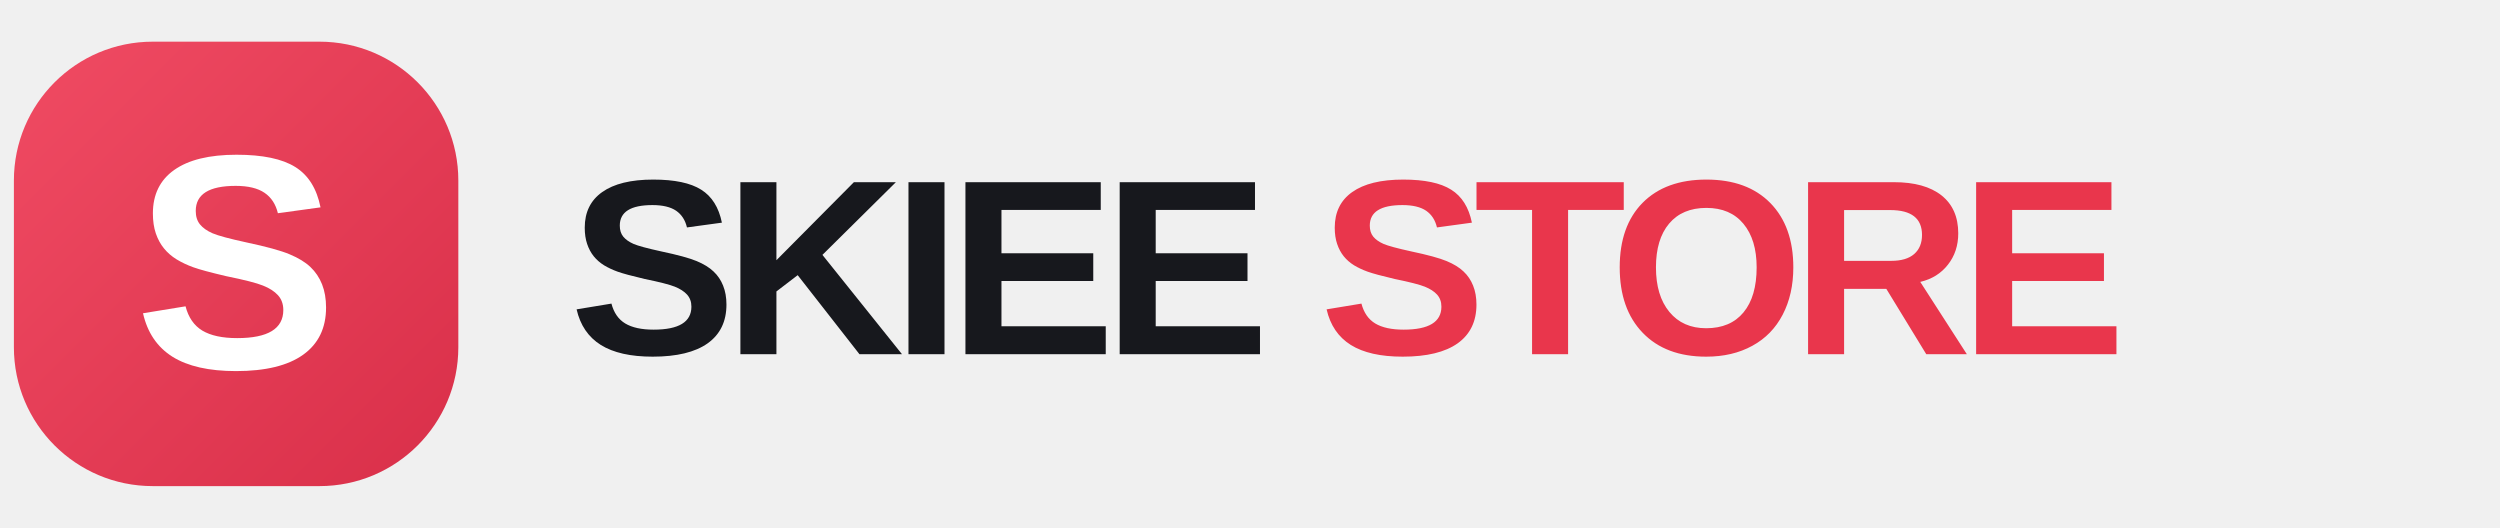
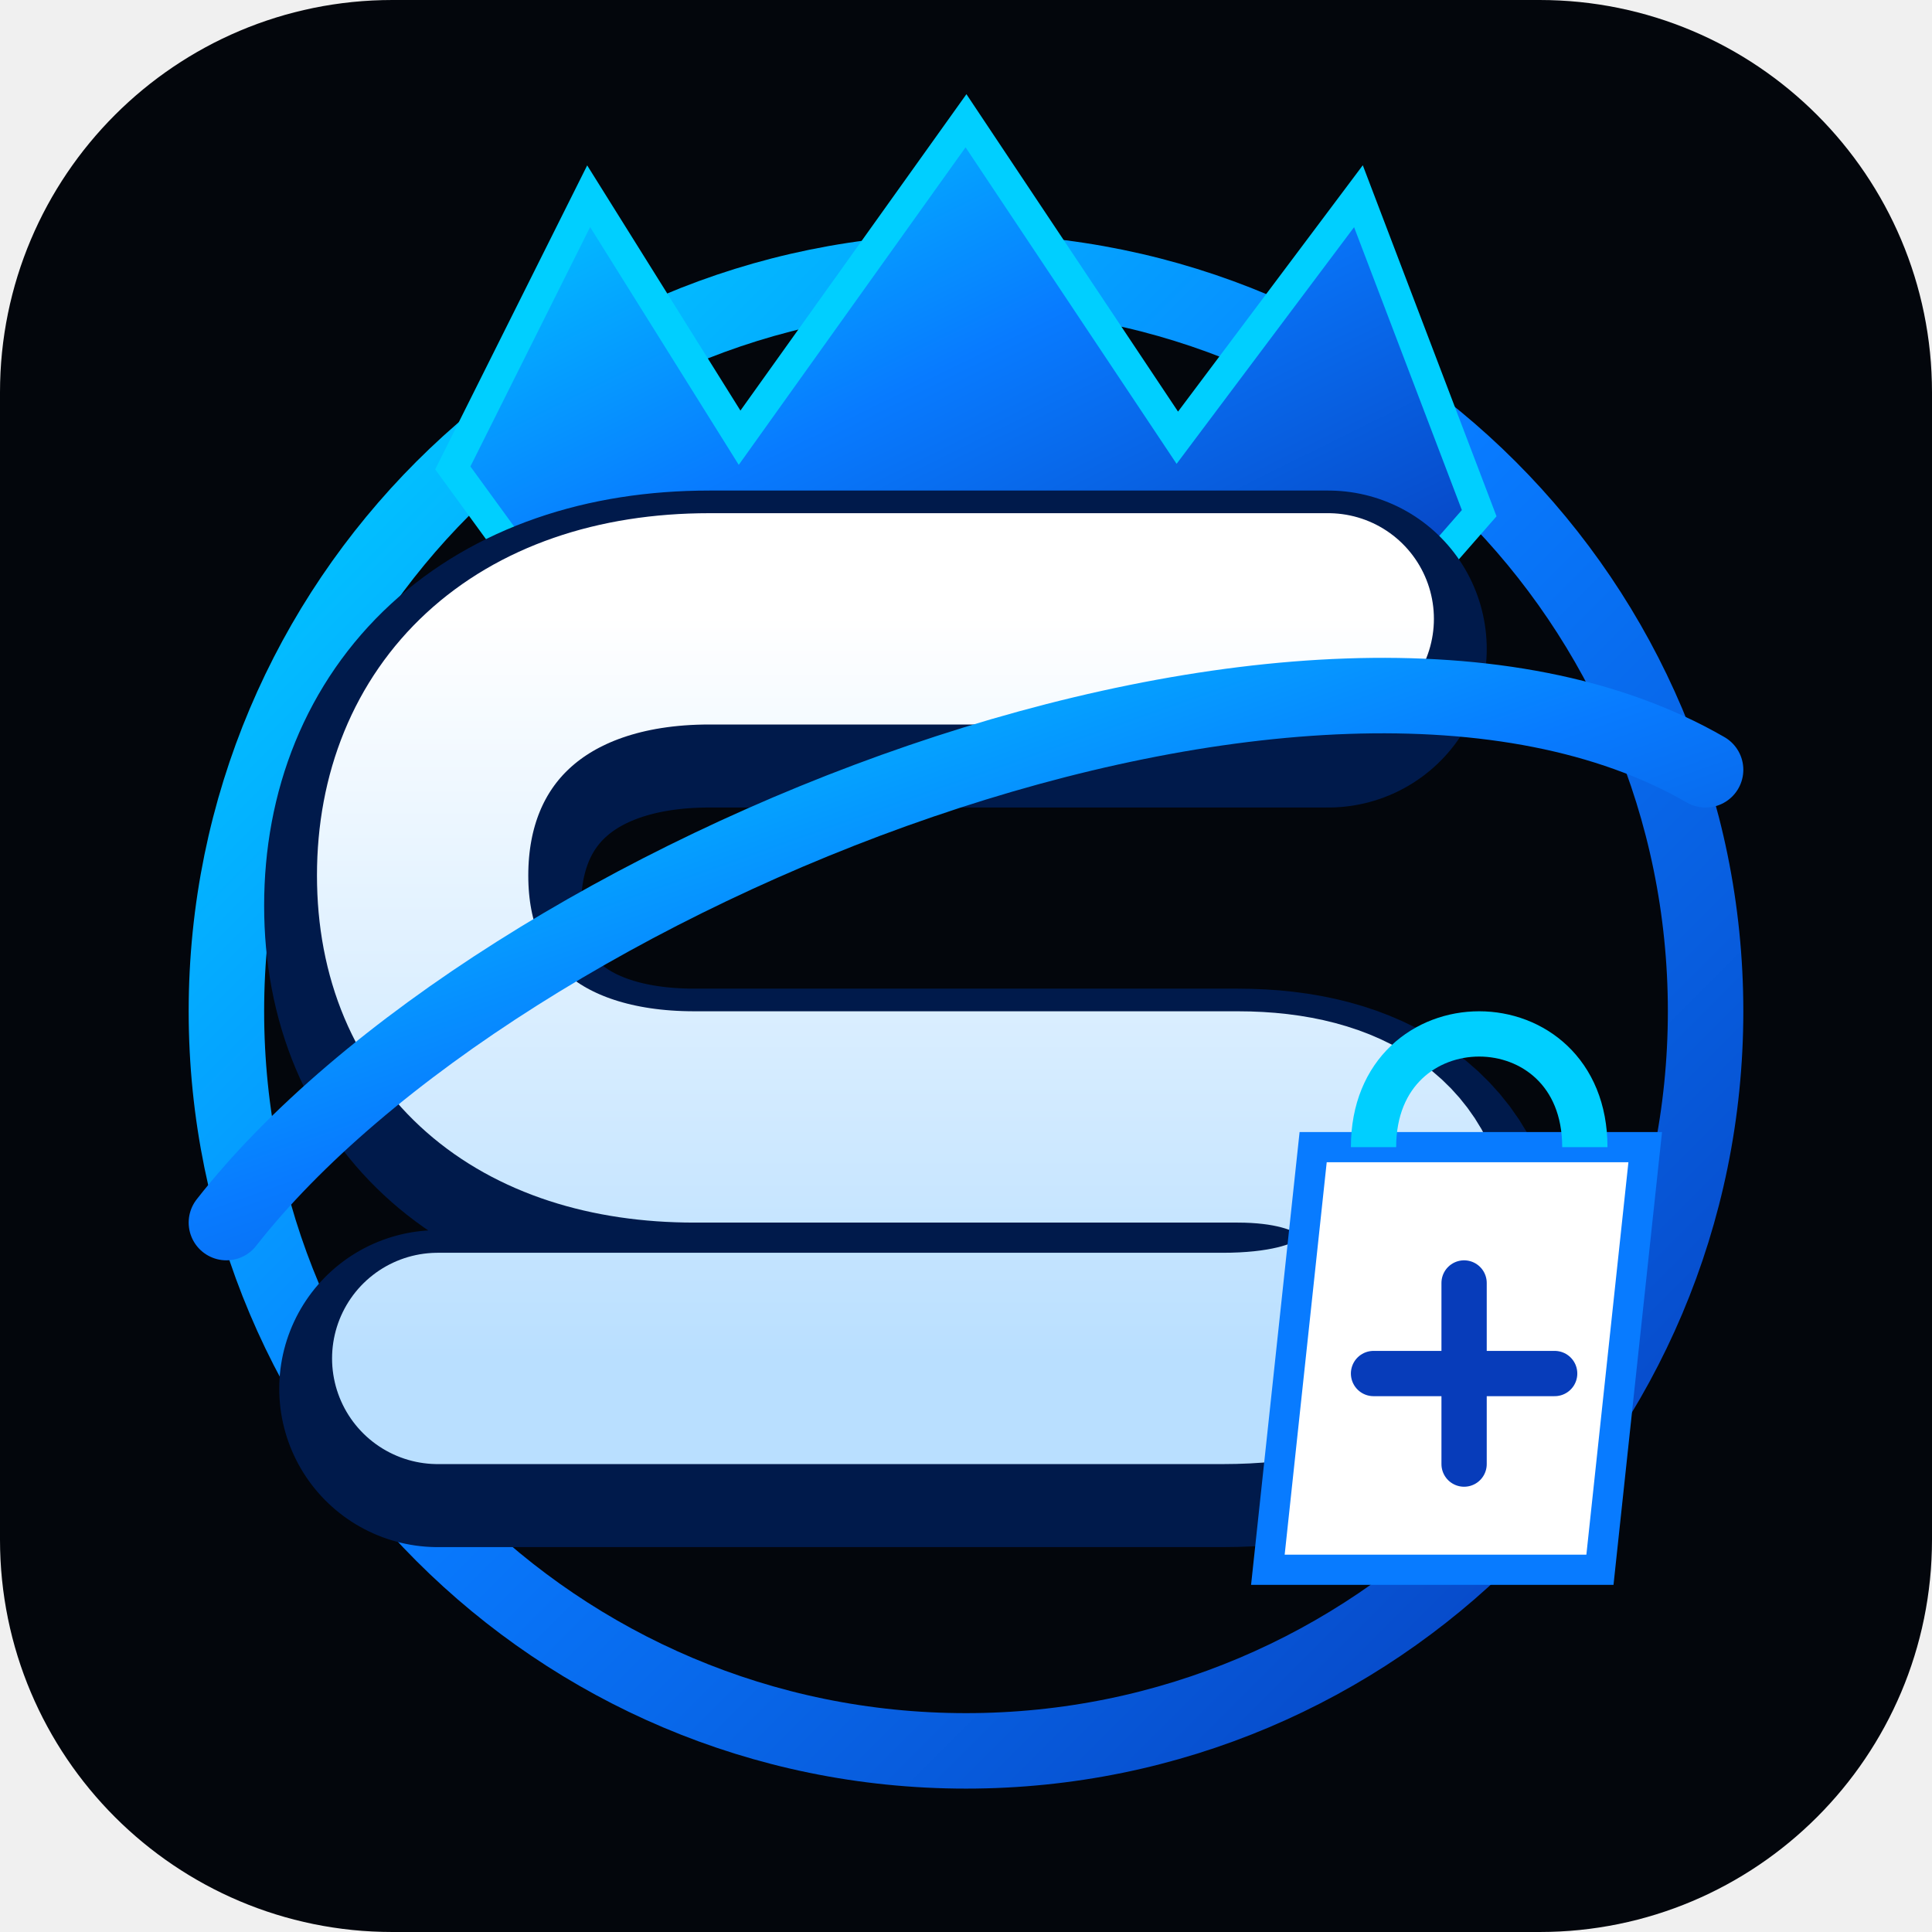
- <svg xmlns="http://www.w3.org/2000/svg" width="360" height="76" viewBox="0 0 360 76" role="img" aria-labelledby="title">
+ <svg xmlns="http://www.w3.org/2000/svg" width="128" height="128" viewBox="0 0 128 128" role="img" aria-labelledby="t">
  <defs>
-     <linearGradient id="red" x1="0" y1="0" x2="1" y2="1">
-       <stop offset="0" stop-color="#f04b63" />
-       <stop offset="1" stop-color="#d92f49" />
+     <linearGradient id="b" x1="0" y1="0" x2="1" y2="1">
+       <stop stop-color="#00D8FF" />
+       <stop offset=".48" stop-color="#087BFF" />
+       <stop offset="1" stop-color="#073CBA" />
+     </linearGradient>
+     <linearGradient id="w" x1="0" y1="0" x2="0" y2="1">
+       <stop stop-color="#fff" />
+       <stop offset="1" stop-color="#B9DFFF" />
    </linearGradient>
  </defs>
-   <rect x="2" y="6" width="64" height="64" rx="20" fill="url(#red)" />
-   <text x="34" y="53" text-anchor="middle" font-family="Arial,Helvetica,sans-serif" font-size="44" font-weight="900" letter-spacing="-2" fill="#fff">S</text>
-   <text x="82" y="51" font-family="Arial,Helvetica,sans-serif" font-size="36" font-weight="800" letter-spacing="-1.8" fill="#17181d">SKIEE</text>
-   <text x="190" y="51" font-family="Arial,Helvetica,sans-serif" font-size="36" font-weight="800" letter-spacing="-1.8" fill="#e9364c">STORE</text>
+   <rect width="128" height="128" rx="26" fill="#03060C" />
+   <circle cx="64" cy="67" r="49" fill="none" stroke="url(#b)" stroke-width="5" />
+   <path d="M30 31 39 13 49 29 64 8 78 29 90 13 98 34 91 42H38Z" fill="url(#b)" stroke="#00CFFF" stroke-width="2" />
+   <path d="M88 43H47c-12 0-19 7-19 17s7 16 18 16h36c7 0 11 3 11 8s-4 8-12 8H29" fill="none" stroke="#001A4B" stroke-width="21" stroke-linecap="round" stroke-linejoin="round" />
+   <path d="M88 41H47c-12 0-19 7-19 17s7 16 18 16h36c7 0 11 3 11 8s-4 8-12 8H29" fill="none" stroke="url(#w)" stroke-width="14" stroke-linecap="round" stroke-linejoin="round" />
+   <path d="M15 81c18-23 72-45 98-30" fill="none" stroke="url(#b)" stroke-width="5" stroke-linecap="round" />
+   <path d="M87 76h22l-3 28H84Z" fill="#fff" stroke="#087BFF" stroke-width="2" />
+   <path d="M91 76c0-10 14-10 14 0" fill="none" stroke="#00CFFF" stroke-width="3" />
+   <path d="M91 91h12m-6-6v12" stroke="#073CBA" stroke-width="3" stroke-linecap="round" />
</svg>
